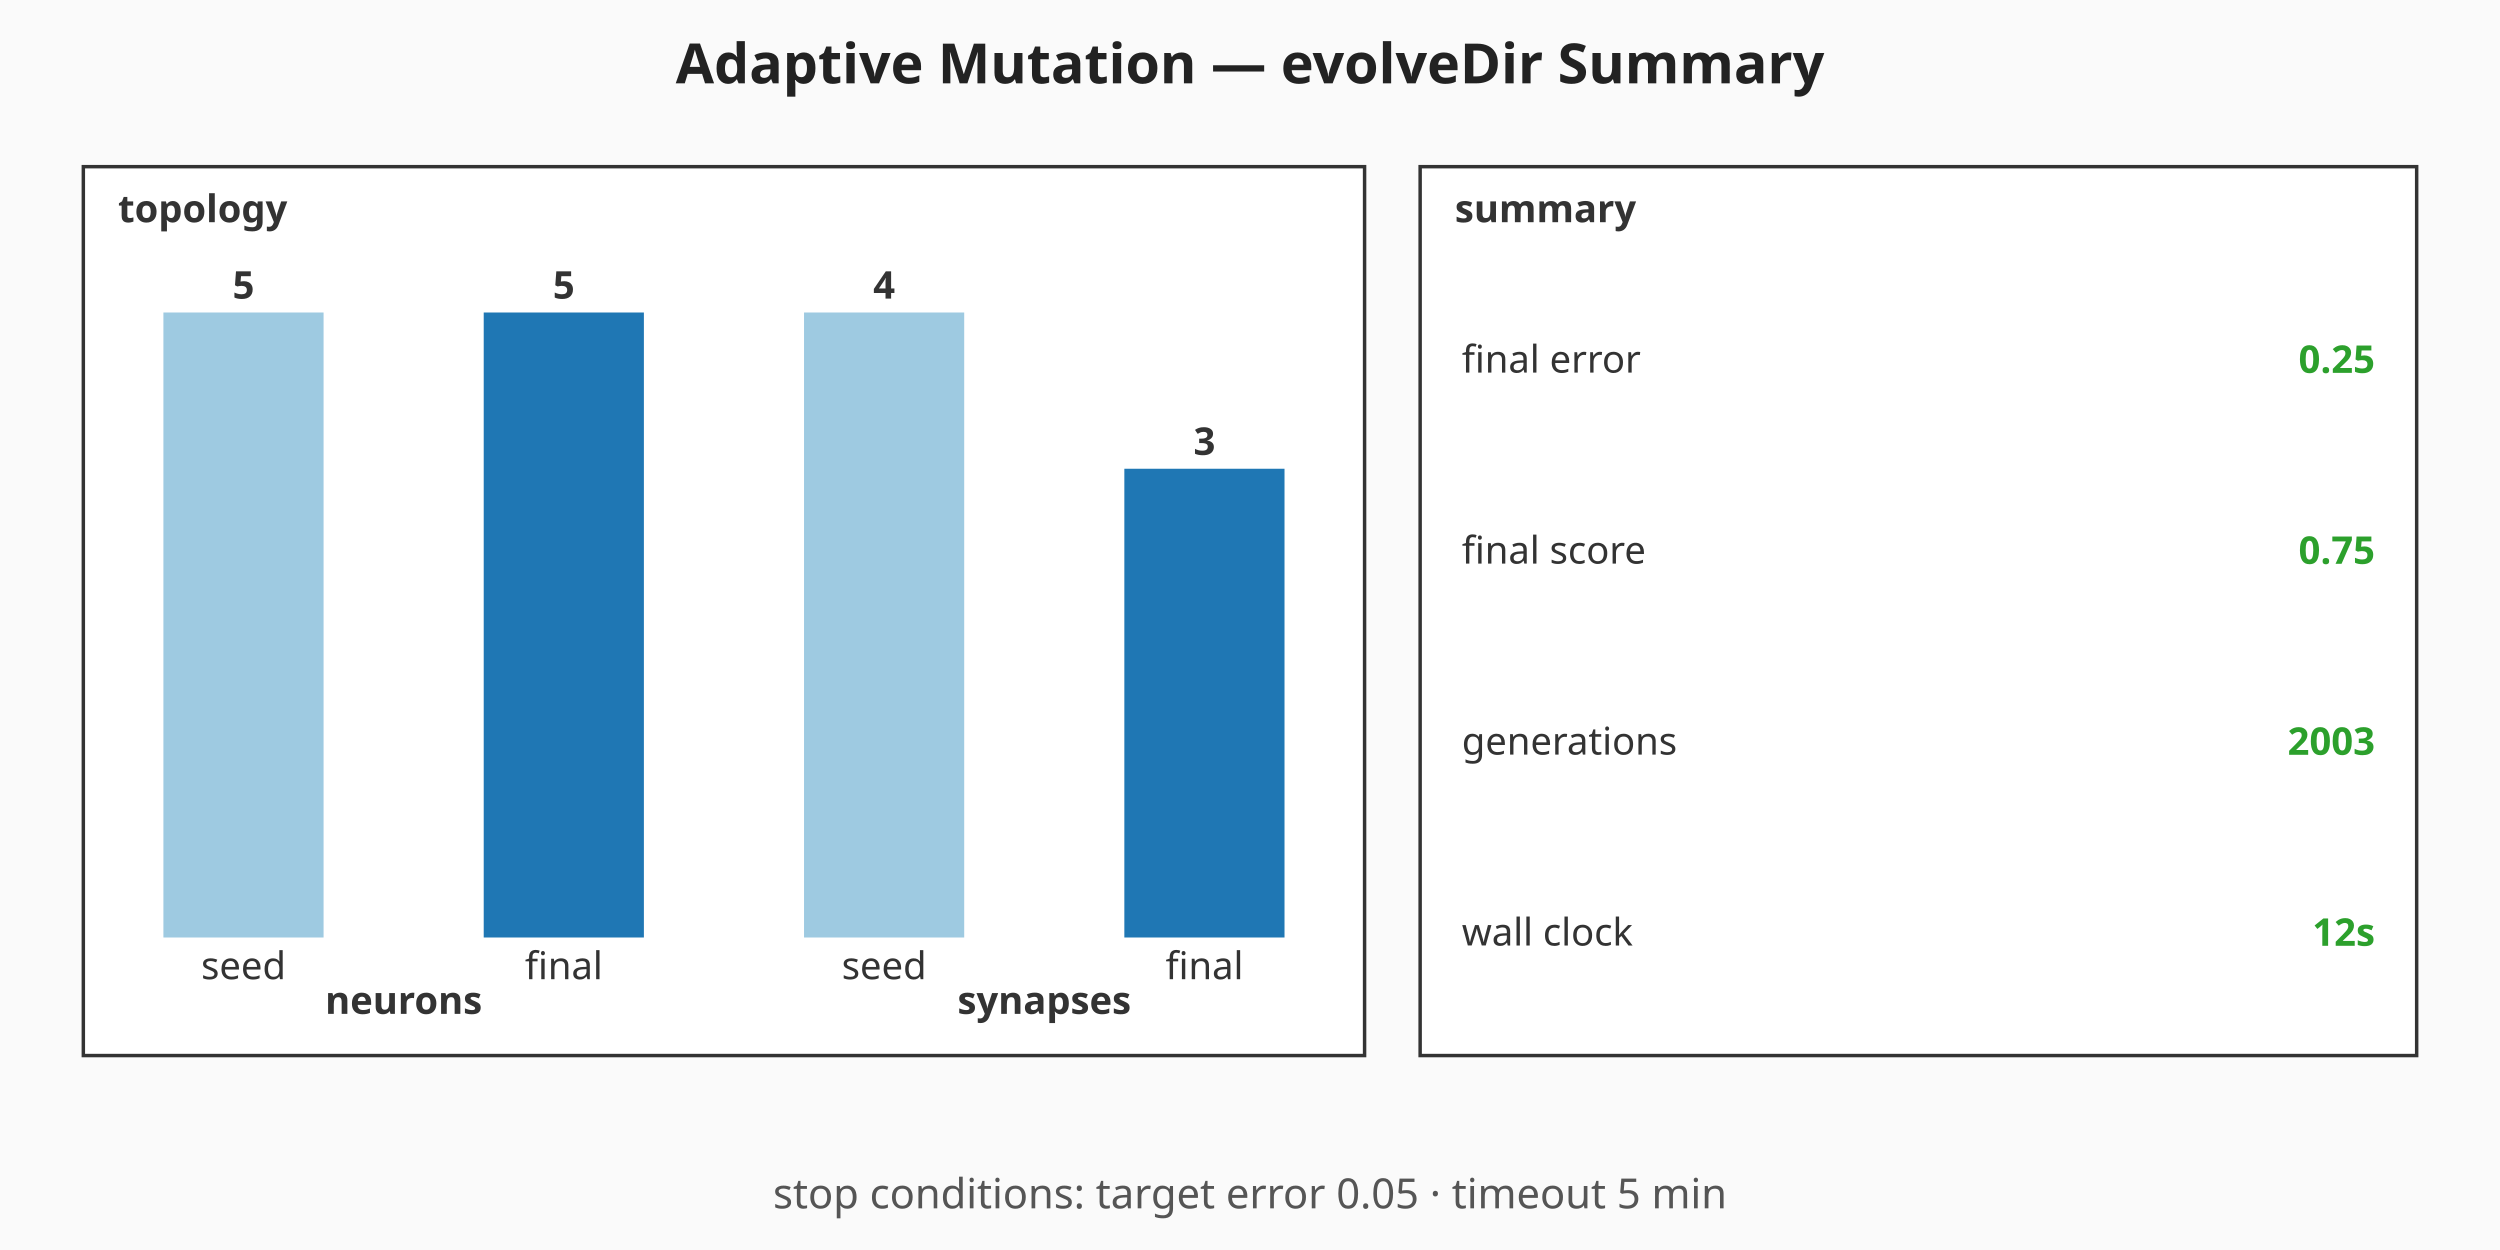
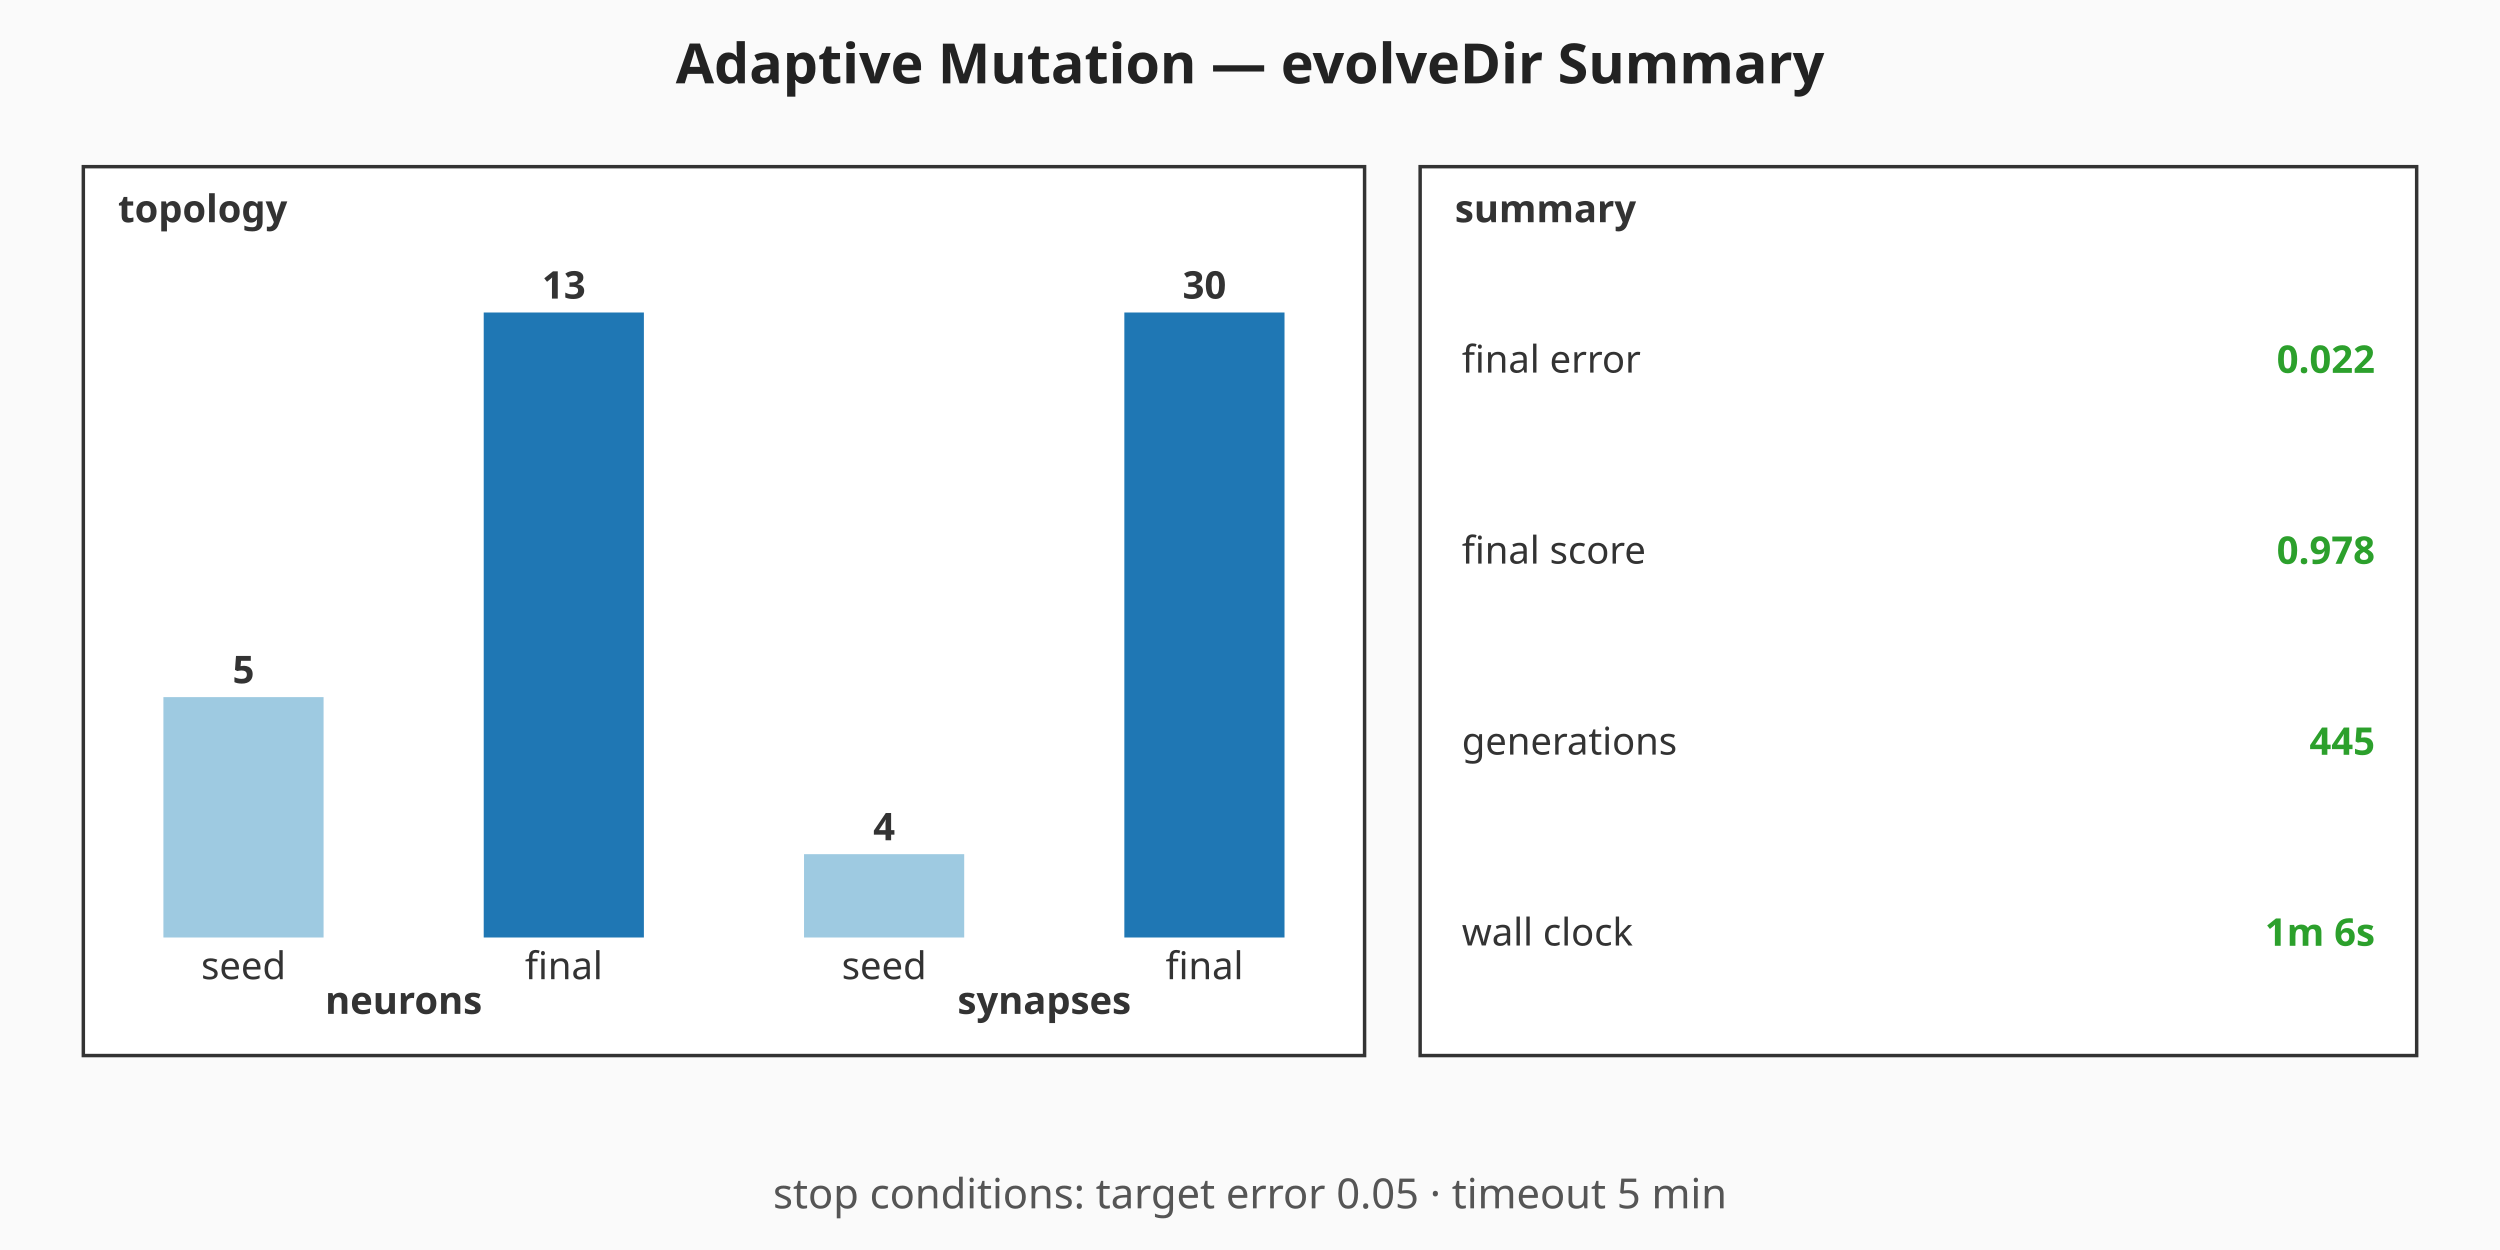
<svg xmlns="http://www.w3.org/2000/svg" viewBox="0 0 720 360" width="720" height="360" role="img" aria-label="Adaptive Mutation — evolveDir Summary summary chart">
  <rect width="720" height="360" fill="#fafafa" />
  <text x="360" y="24" text-anchor="middle" font-family="sans-serif" font-size="16" font-weight="bold" fill="#222">Adaptive Mutation — evolveDir Summary</text>
  <g class="topology" font-family="sans-serif" font-size="11" fill="#333">
    <rect x="24" y="48" width="369" height="256" fill="#ffffff" stroke="#333" stroke-width="1" />
    <text x="34" y="64" font-weight="bold">topology</text>
-     <rect class="topo-bar topo-bar-seed-neurons" x="47.06" y="90" width="46.13" height="180" fill="#9ecae1" />
-     <text x="70.13" y="86" text-anchor="middle" font-weight="bold">5</text>
+     <rect class="topo-bar topo-bar-seed-neurons" x="47.06" y="200.77" width="46.13" height="69.23" fill="#9ecae1" />
+     <text x="70.13" y="196.77" text-anchor="middle" font-weight="bold">5</text>
    <text x="70.13" y="282" text-anchor="middle">seed</text>
    <rect class="topo-bar topo-bar-final-neurons" x="139.31" y="90" width="46.13" height="180" fill="#1f77b4" />
-     <text x="162.38" y="86" text-anchor="middle" font-weight="bold">5</text>
+     <text x="162.38" y="86" text-anchor="middle" font-weight="bold">13</text>
    <text x="162.38" y="282" text-anchor="middle">final</text>
    <text x="116.25" y="292" text-anchor="middle" font-weight="bold">neurons</text>
-     <rect class="topo-bar topo-bar-seed-synapses" x="231.56" y="90" width="46.13" height="180" fill="#9ecae1" />
-     <text x="254.63" y="86" text-anchor="middle" font-weight="bold">4</text>
+     <rect class="topo-bar topo-bar-seed-synapses" x="231.56" y="246" width="46.13" height="24" fill="#9ecae1" />
+     <text x="254.63" y="242" text-anchor="middle" font-weight="bold">4</text>
    <text x="254.63" y="282" text-anchor="middle">seed</text>
-     <rect class="topo-bar topo-bar-final-synapses" x="323.81" y="135" width="46.13" height="135" fill="#1f77b4" />
-     <text x="346.88" y="131" text-anchor="middle" font-weight="bold">3</text>
+     <rect class="topo-bar topo-bar-final-synapses" x="323.81" y="90" width="46.13" height="180" fill="#1f77b4" />
+     <text x="346.88" y="86" text-anchor="middle" font-weight="bold">30</text>
    <text x="346.88" y="282" text-anchor="middle">final</text>
    <text x="300.75" y="292" text-anchor="middle" font-weight="bold">synapses</text>
  </g>
  <g class="callouts" font-family="sans-serif" font-size="11" fill="#333">
    <rect x="409" y="48" width="287" height="256" fill="#ffffff" stroke="#333" stroke-width="1" />
    <text x="419" y="64" font-weight="bold">summary</text>
    <text class="callout-label" x="421" y="103.5" dominant-baseline="middle">final error</text>
-     <text class="callout-value" x="684" y="103.5" text-anchor="end" dominant-baseline="middle" font-weight="bold" fill="#2ca02c">0.25</text>
+     <text class="callout-value" x="684" y="103.5" text-anchor="end" dominant-baseline="middle" font-weight="bold" fill="#2ca02c">0.022</text>
    <text class="callout-label" x="421" y="158.5" dominant-baseline="middle">final score</text>
-     <text class="callout-value" x="684" y="158.5" text-anchor="end" dominant-baseline="middle" font-weight="bold" fill="#2ca02c">0.75</text>
+     <text class="callout-value" x="684" y="158.5" text-anchor="end" dominant-baseline="middle" font-weight="bold" fill="#2ca02c">0.978</text>
    <text class="callout-label" x="421" y="213.5" dominant-baseline="middle">generations</text>
-     <text class="callout-value" x="684" y="213.5" text-anchor="end" dominant-baseline="middle" font-weight="bold" fill="#2ca02c">2003</text>
+     <text class="callout-value" x="684" y="213.5" text-anchor="end" dominant-baseline="middle" font-weight="bold" fill="#2ca02c">445</text>
    <text class="callout-label" x="421" y="268.5" dominant-baseline="middle">wall clock</text>
-     <text class="callout-value" x="684" y="268.5" text-anchor="end" dominant-baseline="middle" font-weight="bold" fill="#2ca02c">12s</text>
+     <text class="callout-value" x="684" y="268.5" text-anchor="end" dominant-baseline="middle" font-weight="bold" fill="#2ca02c">1m 6s</text>
  </g>
  <g class="caption" font-family="sans-serif" font-size="12" fill="#555">
    <text x="360" y="348" text-anchor="middle">stop conditions: target error 0.05 · timeout 5 min</text>
  </g>
</svg>
